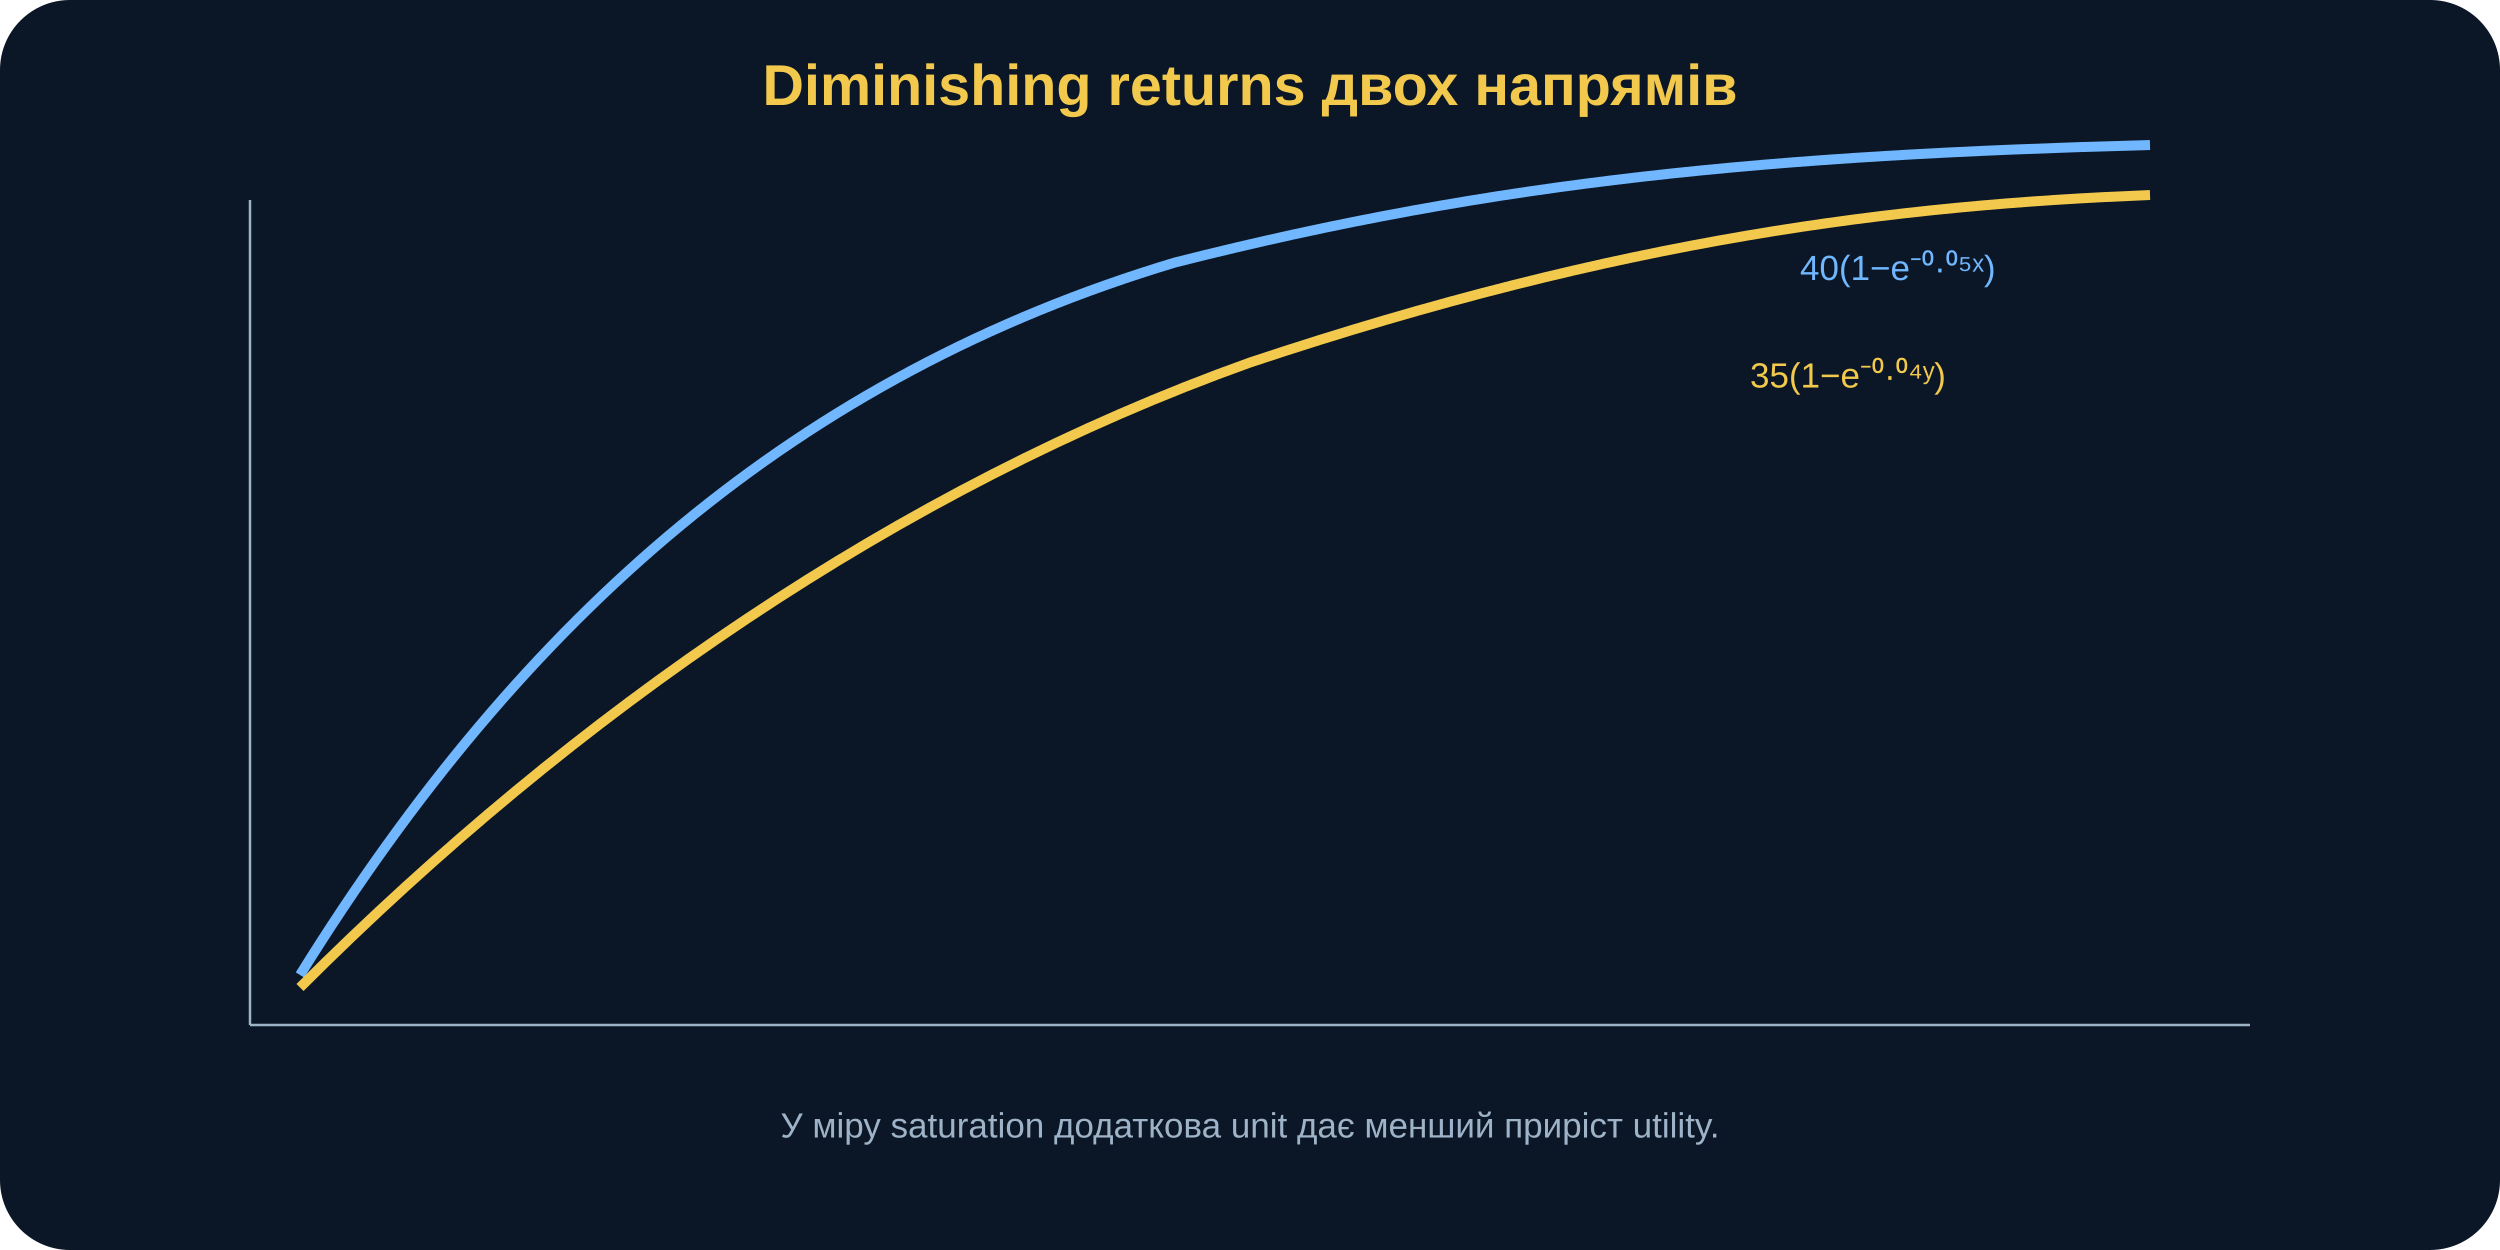
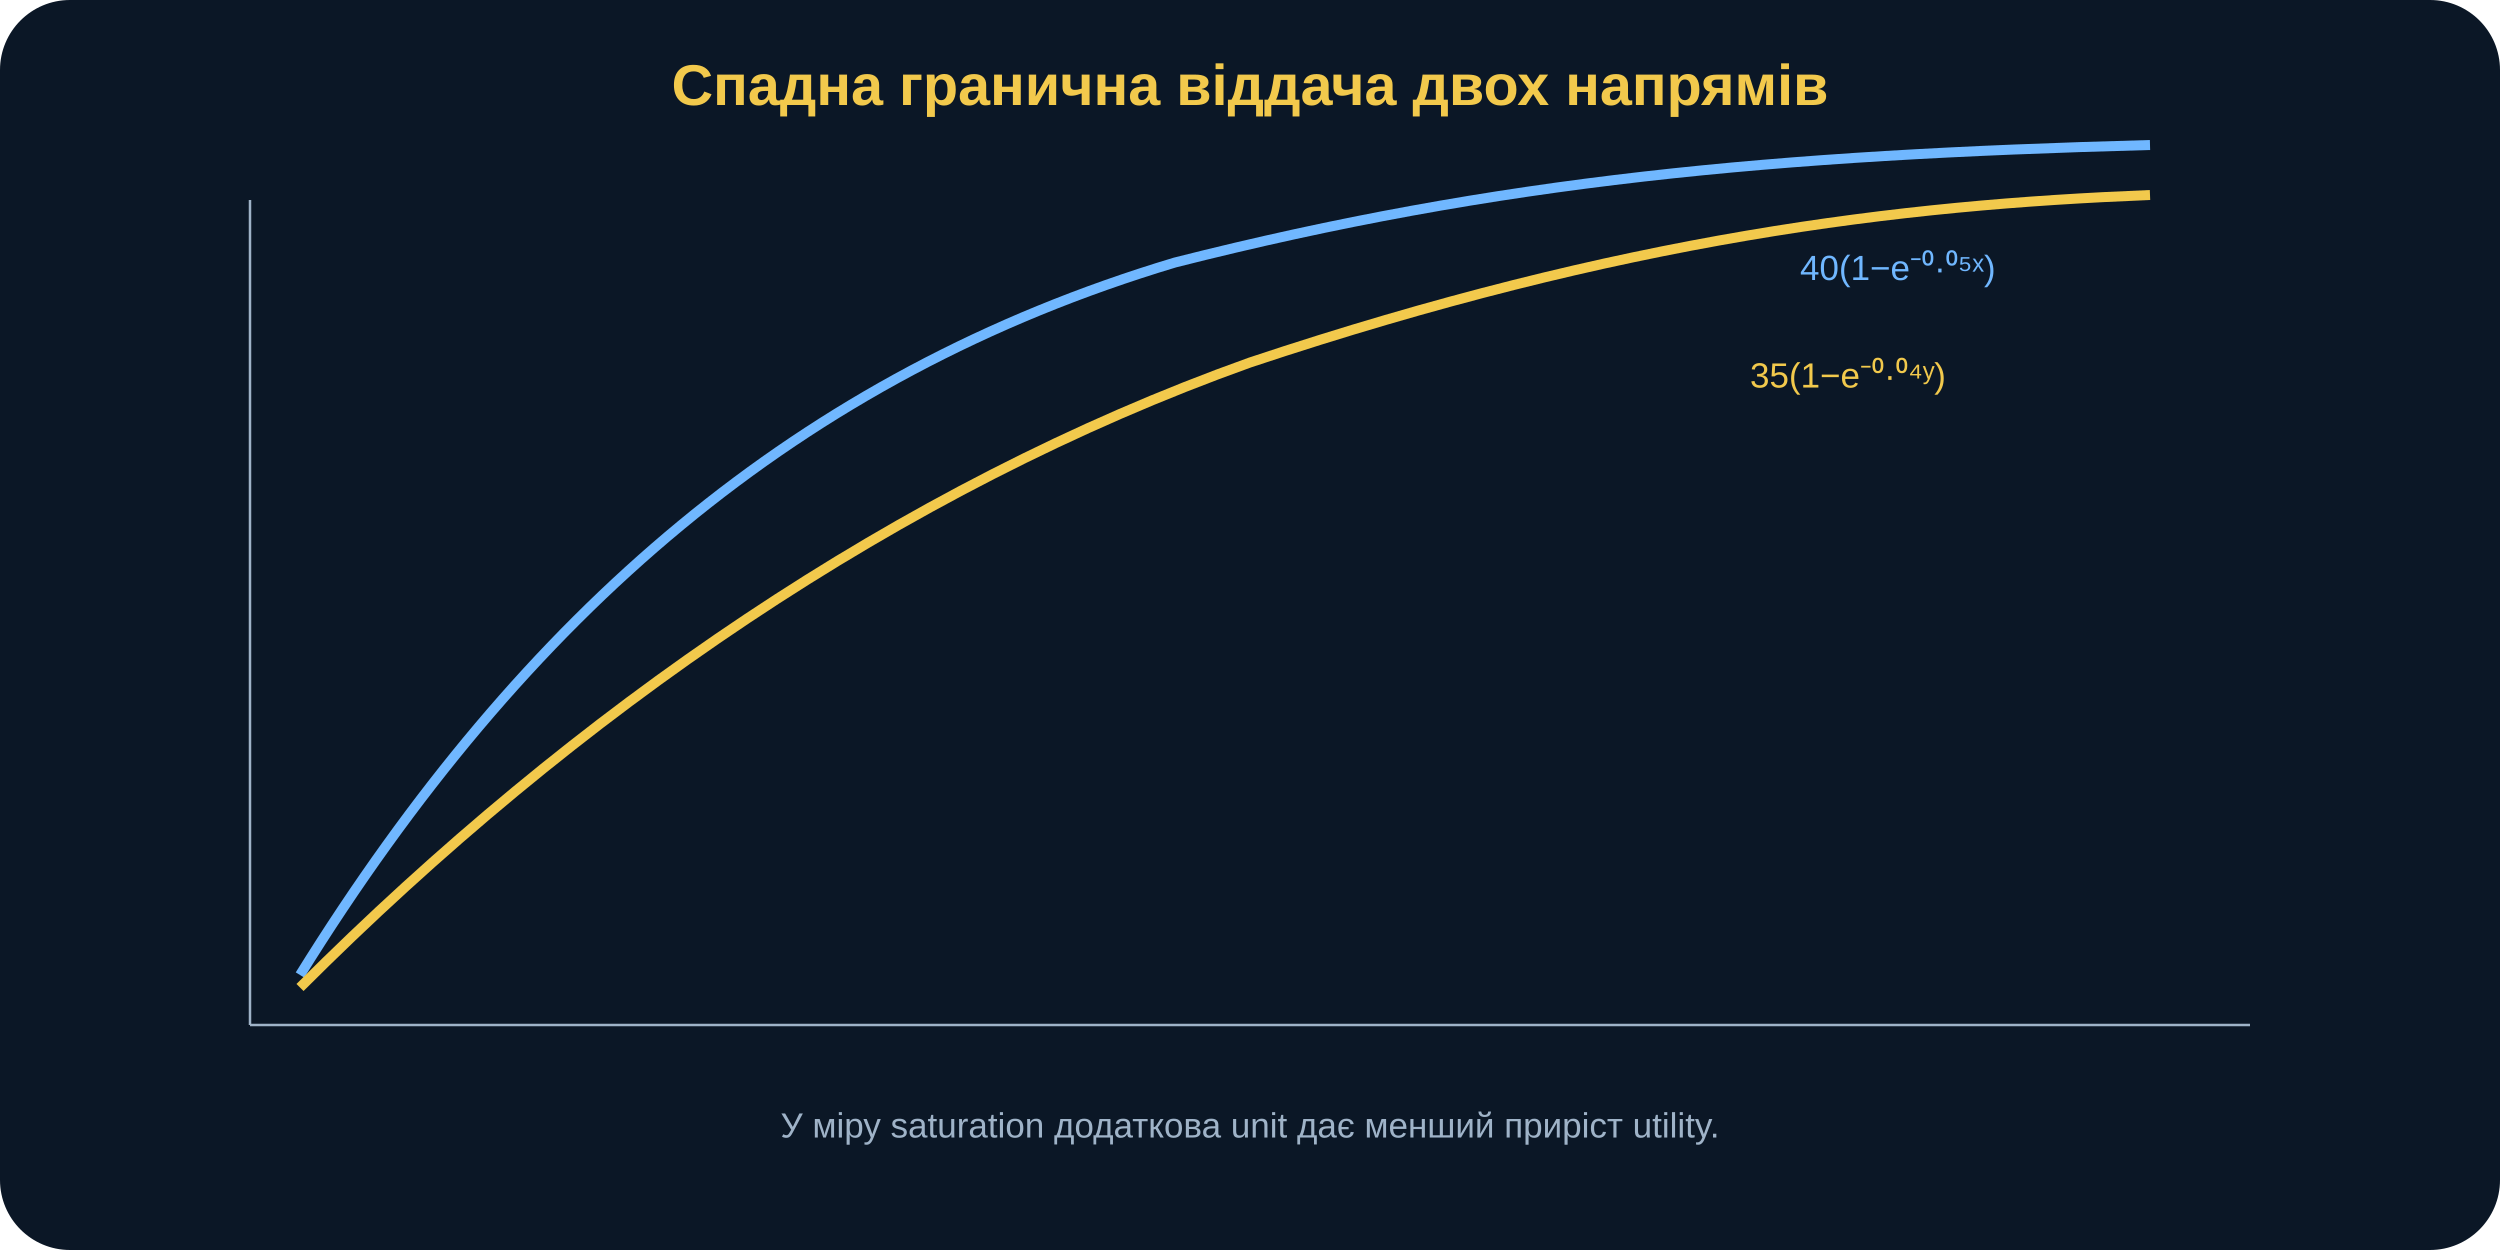
<svg xmlns="http://www.w3.org/2000/svg" viewBox="0 0 1000 500">
  <rect width="1000" height="500" rx="28" fill="#0b1726" />
  <g font-family="Arial,sans-serif">
-     <text x="500" y="42" text-anchor="middle" fill="#f2c94c" font-size="23" font-weight="700">Diminishing returns двох напрямів</text>
+     <text x="500" y="42" text-anchor="middle" fill="#f2c94c" font-size="23" font-weight="700">Спадна гранична віддача двох напрямів</text>
    <line x1="100" y1="410" x2="900" y2="410" stroke="#9fb3c8" />
    <line x1="100" y1="80" x2="100" y2="410" stroke="#9fb3c8" />
    <path d="M120 390 C210 245,320 150,470 105 C600 72,710 62,860 58" fill="none" stroke="#70b7ff" stroke-width="4" />
    <path d="M120 395 C230 285,360 195,500 145 C650 95,760 82,860 78" fill="none" stroke="#f2c94c" stroke-width="4" />
    <text x="720" y="112" fill="#70b7ff" font-size="14">40(1−e⁻⁰·⁰⁵ˣ)</text>
    <text x="700" y="155" fill="#f2c94c" font-size="14">35(1−e⁻⁰·⁰⁴ʸ)</text>
    <text x="500" y="455" text-anchor="middle" fill="#9fb3c8" font-size="14">У міру saturation додаткова unit дає менший приріст utility.</text>
  </g>
</svg>
